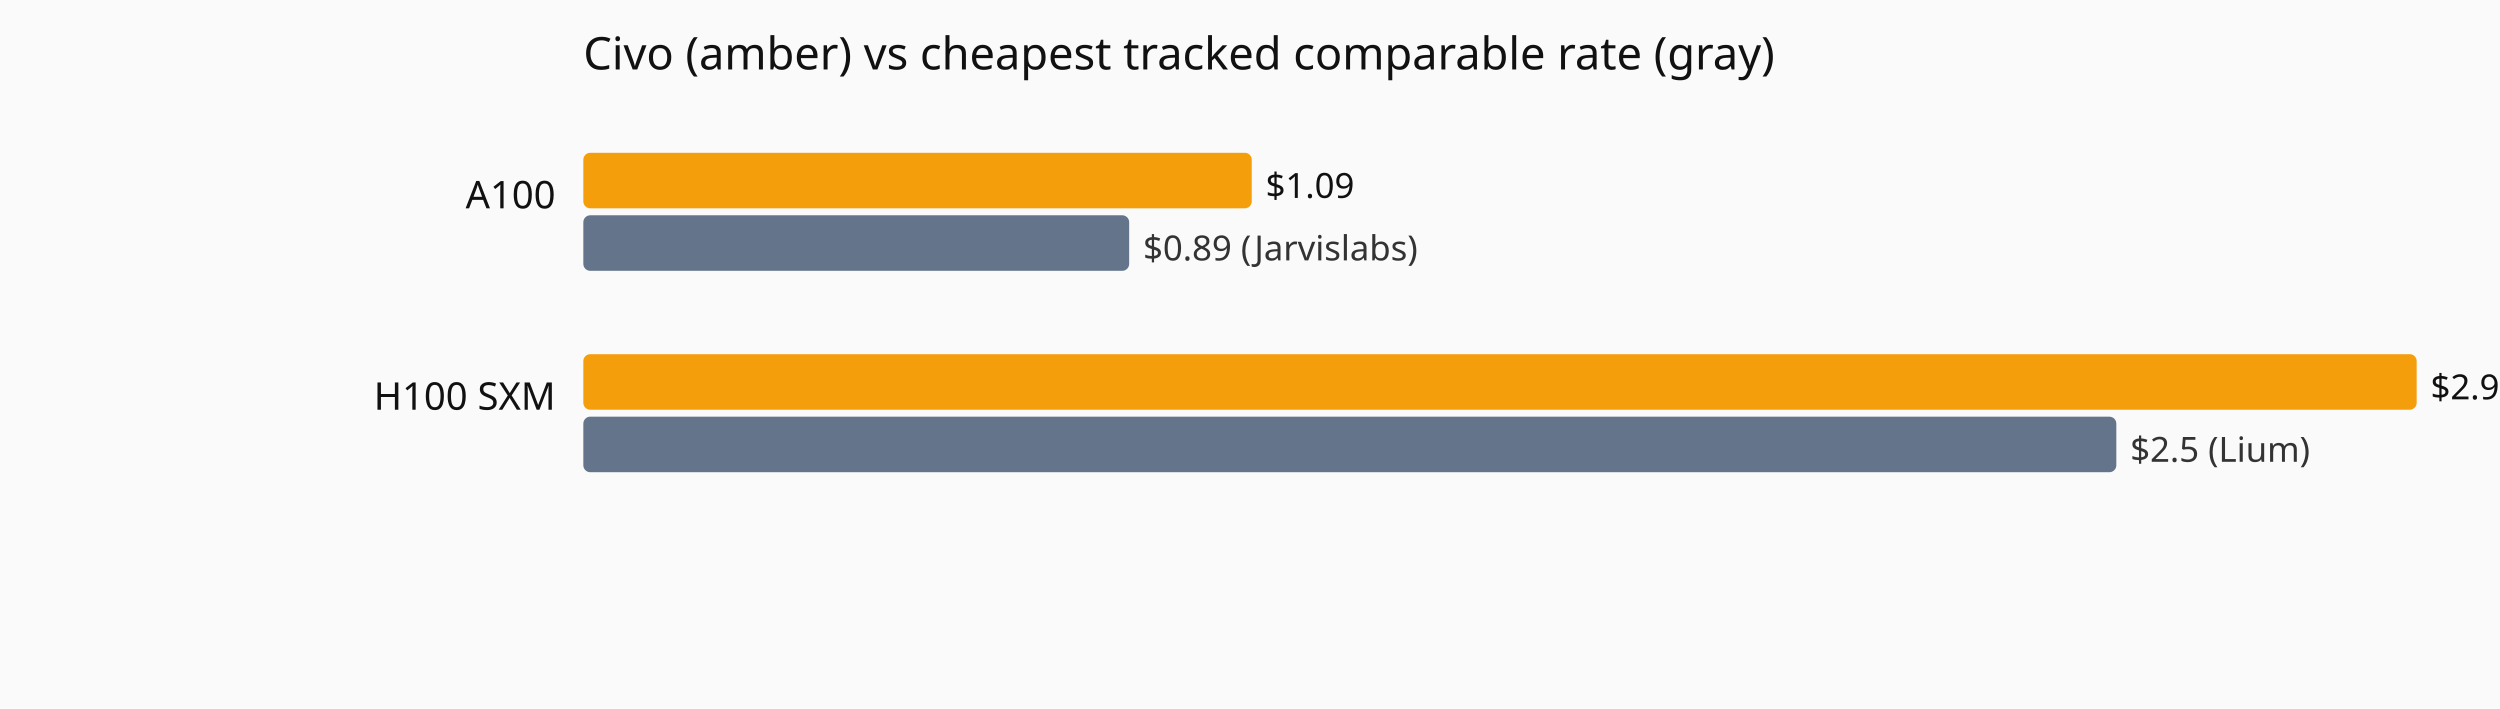
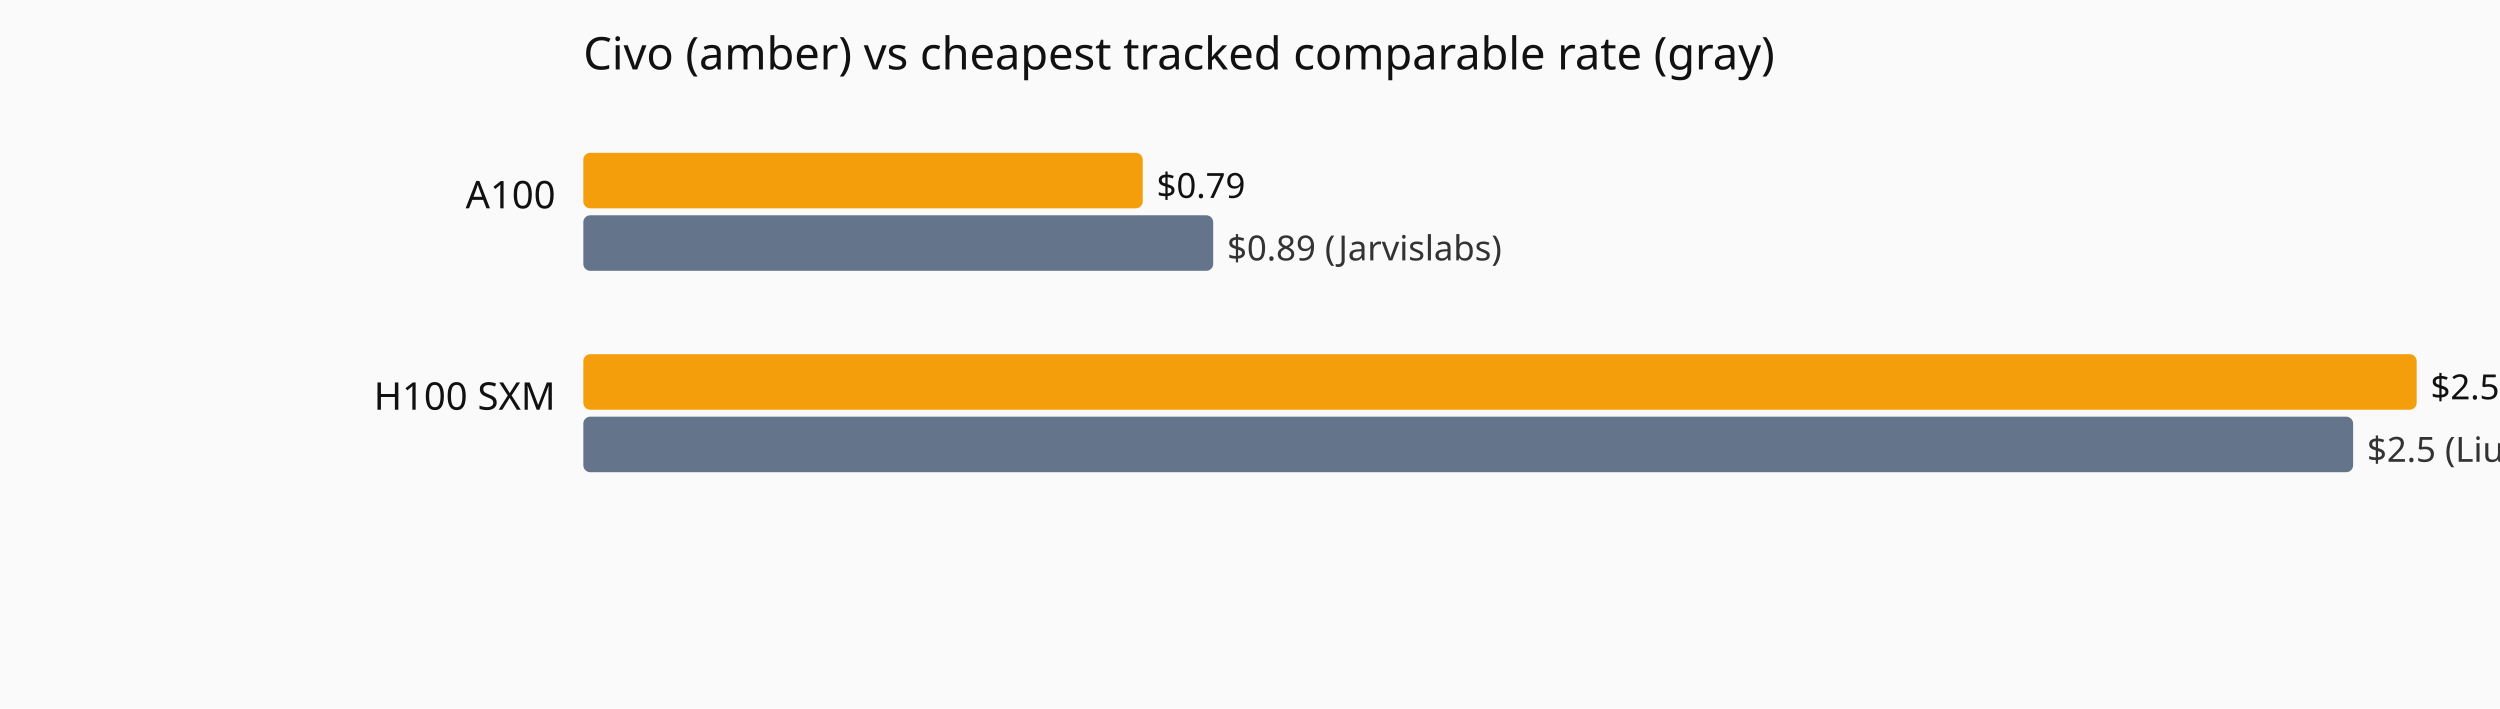
<svg xmlns="http://www.w3.org/2000/svg" viewBox="0 0 720 204" role="img" aria-label="Current hourly rate versus the cheapest tracked vendor, by GPU model.">
  <rect width="720" height="204" fill="#fafafa" />
  <text x="168" y="20" font-family="system-ui,sans-serif" font-size="13" fill="#111">Civo (amber) vs cheapest tracked comparable rate (gray)</text>
  <text x="160" y="60" text-anchor="end" font-family="system-ui,sans-serif" font-size="11" fill="#111">A100</text>
-   <rect x="168" y="44" width="192.5" height="16" fill="#f59e0b" rx="2" />
-   <text x="364.5" y="57" font-family="system-ui,sans-serif" font-size="10" fill="#111">$1.09</text>
-   <rect x="168" y="62" width="157.2" height="16" fill="#64748b" rx="2" />
-   <text x="329.2" y="75" font-family="system-ui,sans-serif" font-size="10" fill="#333">$0.89 (Jarvislabs)</text>
+   <rect x="168" y="44" width="161.1" height="16" fill="#f59e0b" rx="2" />
+   <text x="333.1" y="57" font-family="system-ui,sans-serif" font-size="10" fill="#111">$0.79</text>
+   <rect x="168" y="62" width="181.4" height="16" fill="#64748b" rx="2" />
+   <text x="353.4" y="75" font-family="system-ui,sans-serif" font-size="10" fill="#333">$0.89 (Jarvislabs)</text>
  <text x="160" y="118" text-anchor="end" font-family="system-ui,sans-serif" font-size="11" fill="#111">H100 SXM</text>
  <rect x="168" y="102" width="528.0" height="16" fill="#f59e0b" rx="2" />
-   <text x="700.0" y="115" font-family="system-ui,sans-serif" font-size="10" fill="#111">$2.99</text>
-   <rect x="168" y="120" width="441.5" height="16" fill="#64748b" rx="2" />
-   <text x="613.5" y="133" font-family="system-ui,sans-serif" font-size="10" fill="#333">$2.5 (Lium)</text>
+   <text x="700.0" y="115" font-family="system-ui,sans-serif" font-size="10" fill="#111">$2.59</text>
+   <rect x="168" y="120" width="509.7" height="16" fill="#64748b" rx="2" />
+   <text x="681.7" y="133" font-family="system-ui,sans-serif" font-size="10" fill="#333">$2.5 (Lium)</text>
</svg>
